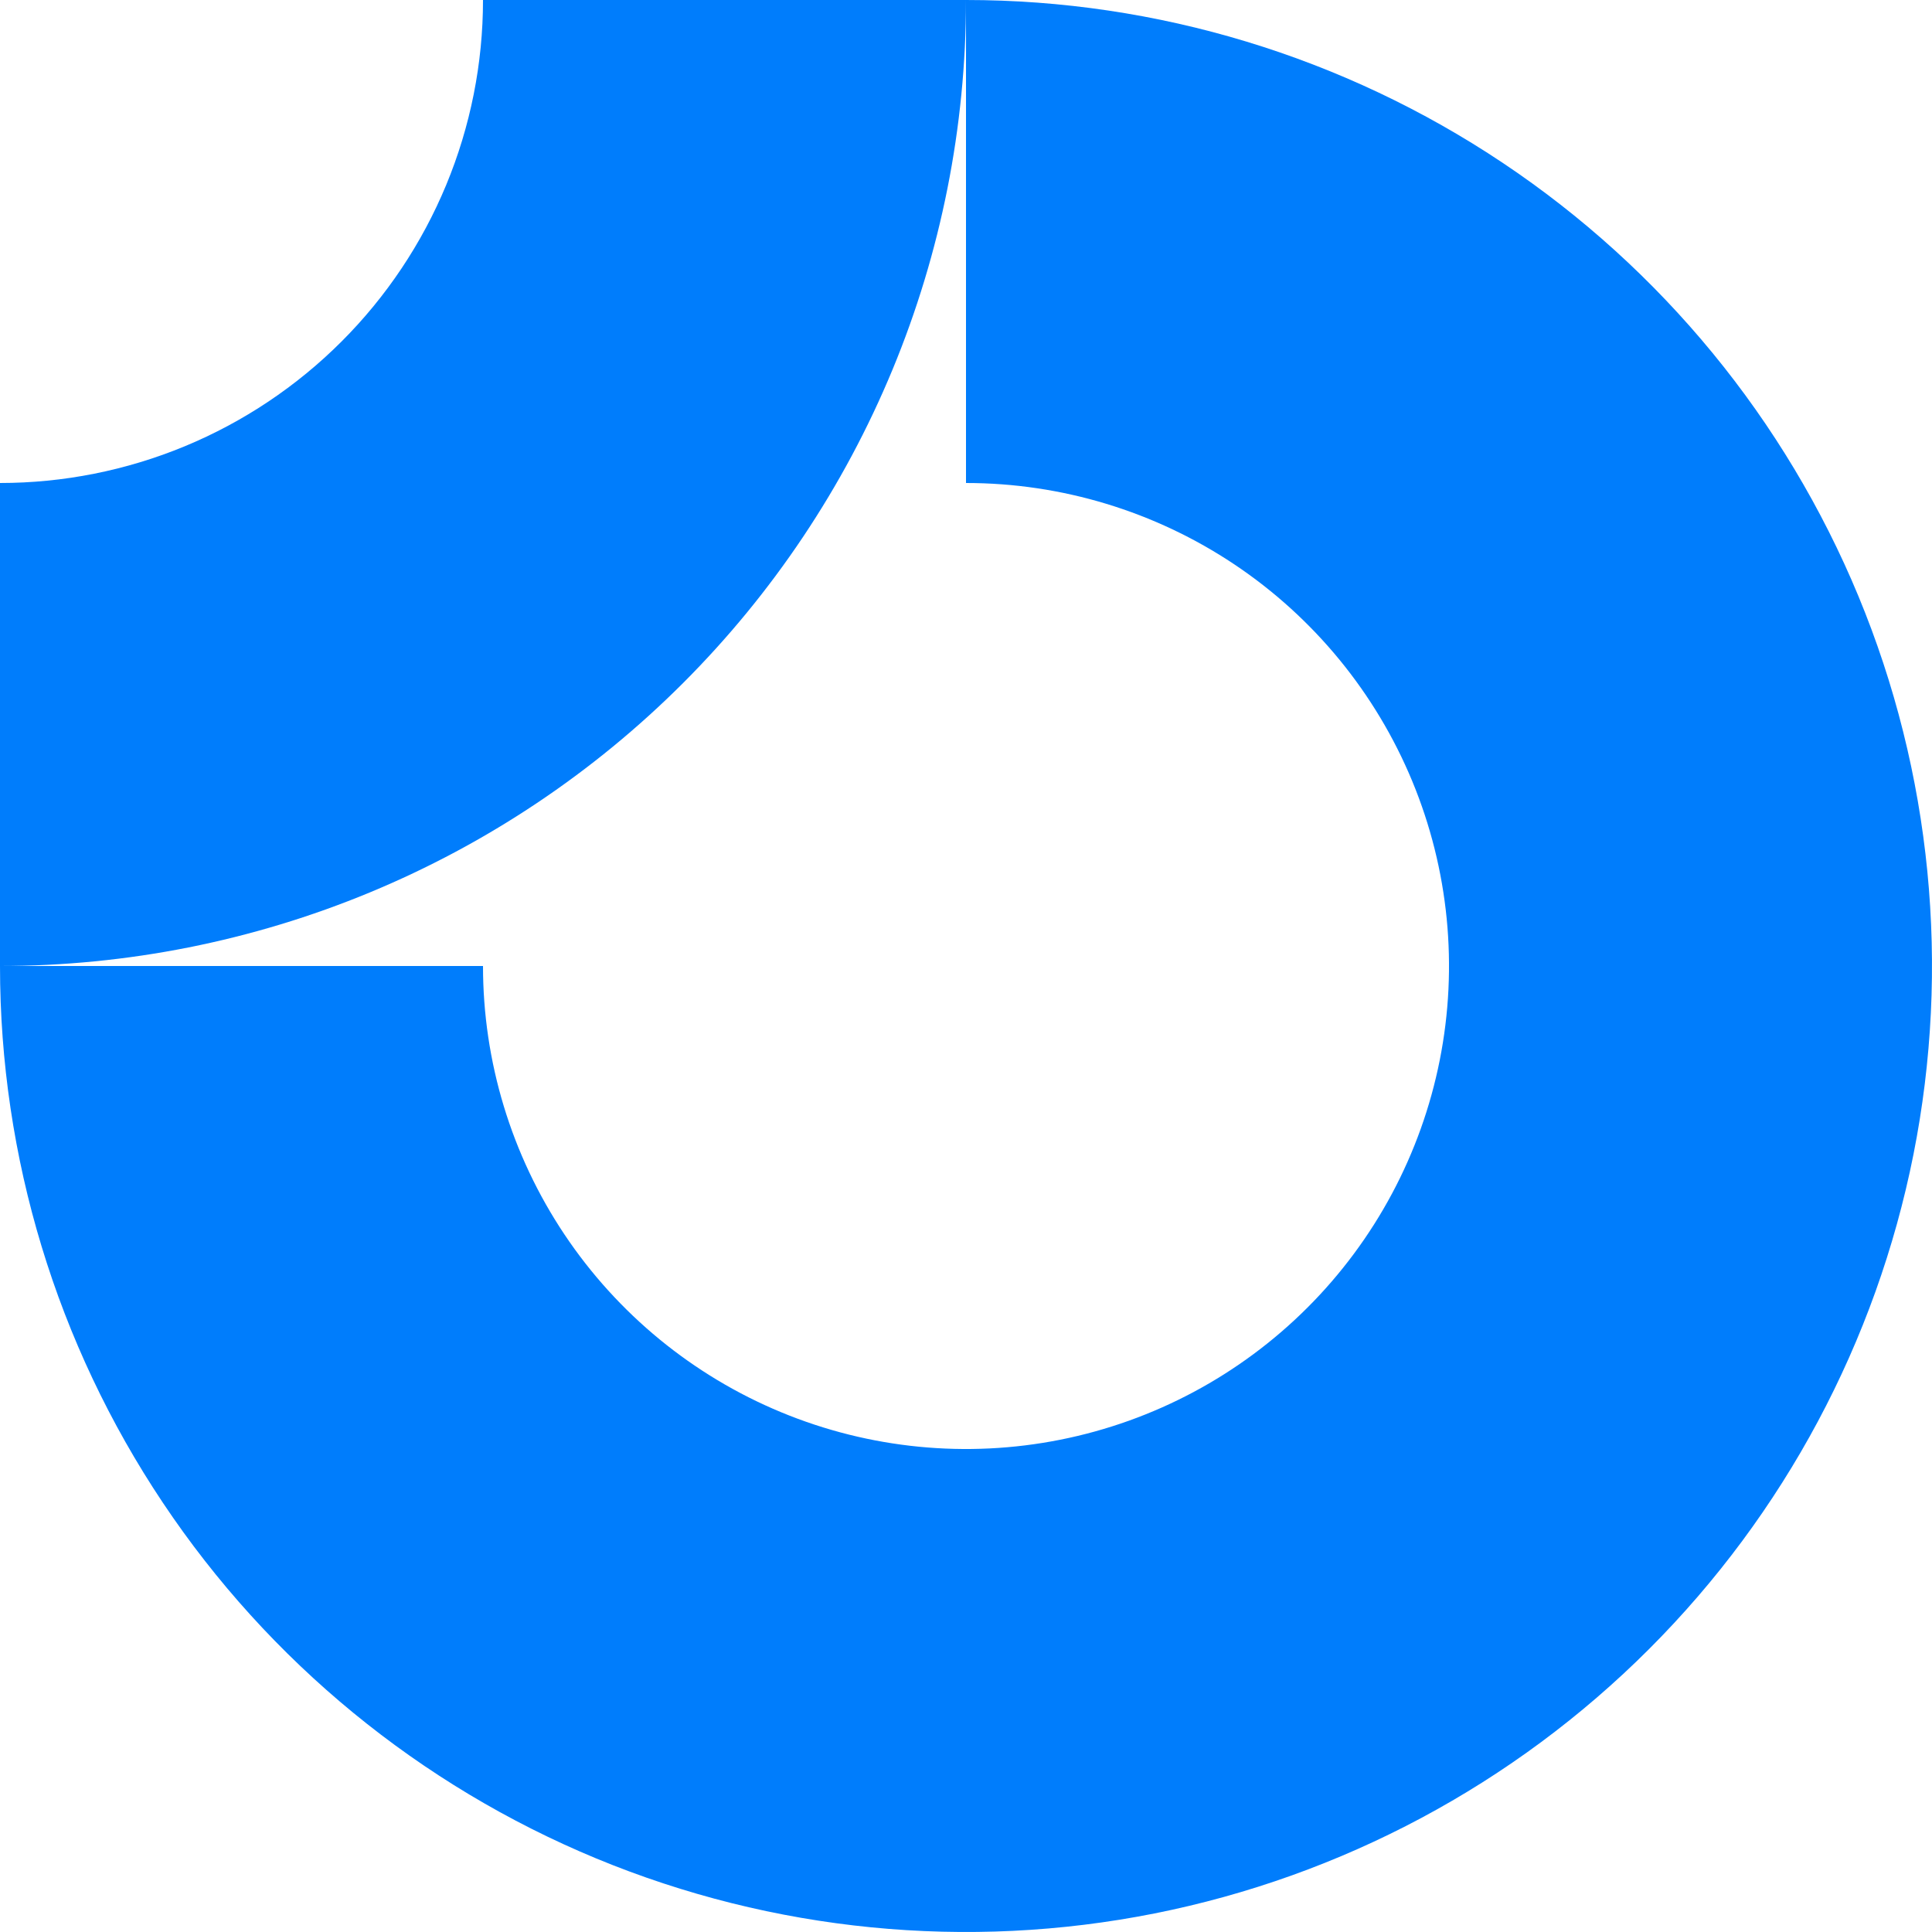
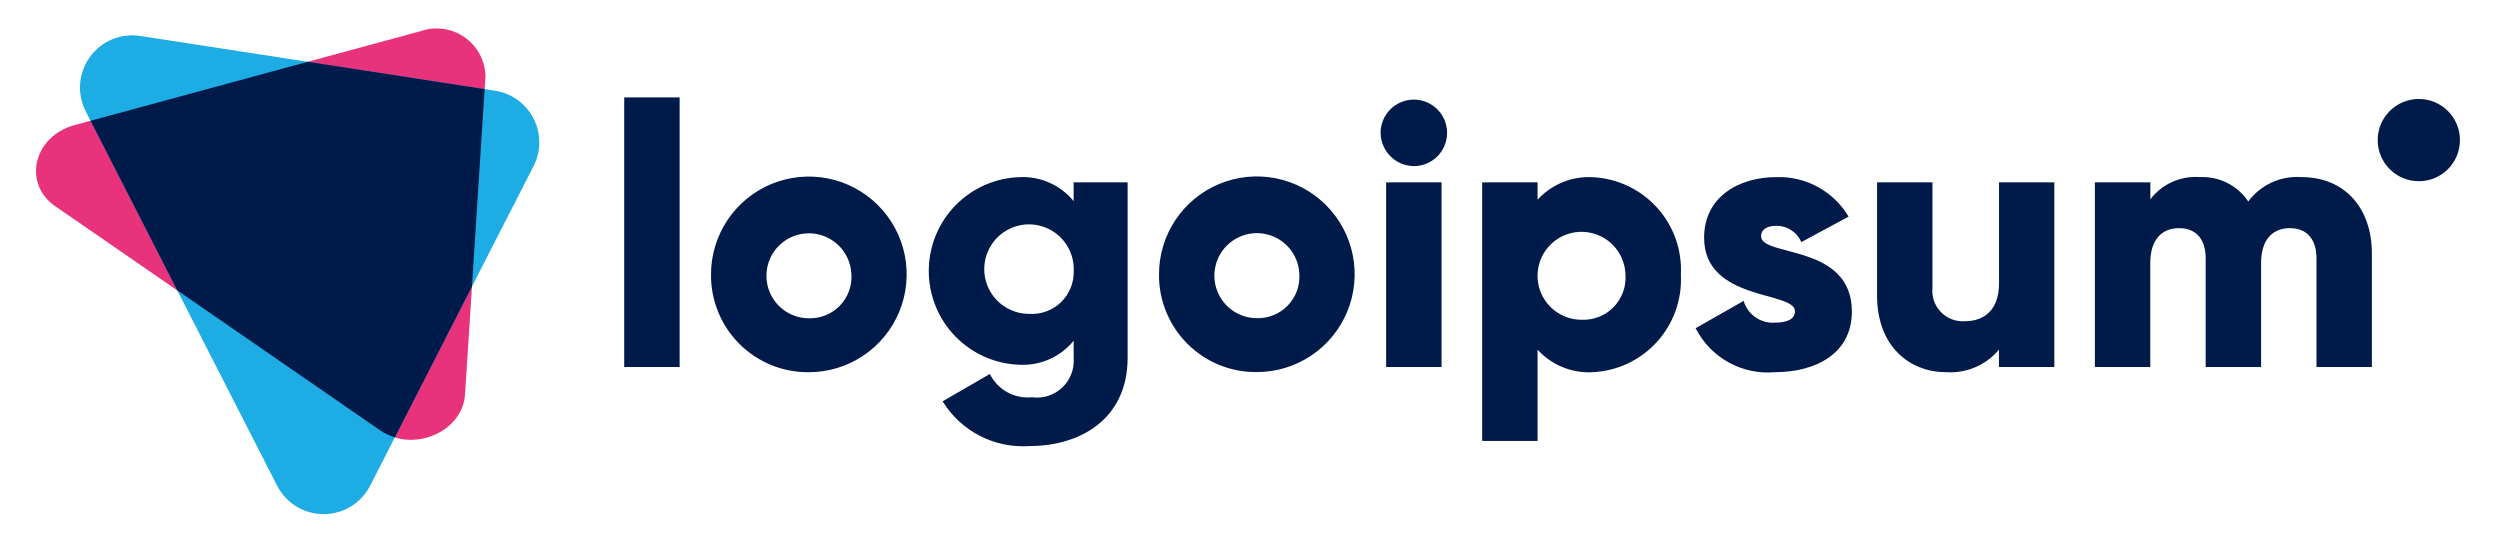
- <svg xmlns="http://www.w3.org/2000/svg" id="logo-86" width="40" height="40" viewBox="0 0 40 40" fill="none">
-   <path class="ccustom" fill-rule="evenodd" clip-rule="evenodd" d="M25.556 11.685C23.911 10.586 21.978 10 20 10V0C23.956 0 27.822 1.173 31.111 3.371C34.4 5.568 36.964 8.692 38.478 12.346C39.991 16.001 40.387 20.022 39.616 23.902C38.844 27.781 36.939 31.345 34.142 34.142C31.345 36.939 27.781 38.844 23.902 39.616C20.022 40.387 16.001 39.991 12.346 38.478C8.692 36.964 5.568 34.4 3.371 31.111C1.173 27.822 0 23.956 0 20H10C10 21.978 10.586 23.911 11.685 25.556C12.784 27.2 14.346 28.482 16.173 29.239C18 29.996 20.011 30.194 21.951 29.808C23.891 29.422 25.672 28.47 27.071 27.071C28.47 25.672 29.422 23.891 29.808 21.951C30.194 20.011 29.996 18 29.239 16.173C28.482 14.346 27.2 12.784 25.556 11.685Z" fill="#007DFC" />
-   <path class="ccustom" fill-rule="evenodd" clip-rule="evenodd" d="M10 5.16562e-07C10 1.313 9.741 2.614 9.239 3.827C8.736 5.04 8 6.142 7.071 7.071C6.142 8 5.04 8.736 3.827 9.239C2.614 9.741 1.313 10 5.4439e-06 10L5.00679e-06 20C2.626 20 5.227 19.483 7.654 18.478C10.08 17.473 12.285 15.999 14.142 14.142C15.999 12.285 17.473 10.08 18.478 7.654C19.483 5.227 20 2.626 20 -3.81469e-06L10 5.16562e-07Z" fill="#007DFC" />
+ <svg xmlns="http://www.w3.org/2000/svg" id="logo-12" width="138" height="30" viewBox="0 0 138 30" fill="none">
+   <path d="M20.99 23.759L3.05 11.384C1.232 10.13 1.85 7.519 4.117 6.905L23.184 1.73C23.588 1.584 24.021 1.537 24.447 1.592C24.872 1.647 25.279 1.803 25.633 2.047C25.986 2.29 26.276 2.615 26.48 2.993C26.683 3.371 26.792 3.793 26.8 4.222L25.67 21.771C25.536 23.854 22.808 25.013 20.99 23.759Z" class="ccompli2" fill="#E9327C" />
+   <path d="M15.3 26.814L4.731 6.145C4.489 5.672 4.383 5.142 4.424 4.612C4.464 4.083 4.651 3.575 4.962 3.145C5.273 2.714 5.696 2.378 6.186 2.173C6.676 1.969 7.213 1.903 7.738 1.984L27.325 5.007C27.776 5.077 28.204 5.252 28.574 5.52C28.944 5.787 29.245 6.138 29.452 6.544C29.66 6.951 29.768 7.4 29.768 7.857C29.768 8.313 29.66 8.763 29.452 9.169L20.429 26.815C20.187 27.287 19.819 27.682 19.367 27.958C18.914 28.234 18.394 28.38 17.864 28.38C17.334 28.38 16.814 28.234 16.362 27.958C15.909 27.681 15.542 27.286 15.3 26.814V26.814Z" class="ccompli1" fill="#1DACE3" />
+   <path d="M26.752 4.918L16.988 3.411L5 6.666L9.785 16.027L20.99 23.759C21.237 23.928 21.509 24.057 21.796 24.142L26.052 15.819L26.752 4.918Z" class="ccustom" fill="#001A49" />
+   <path d="M76.209 7.334C76.209 6.971 76.317 6.616 76.518 6.315C76.72 6.013 77.007 5.778 77.342 5.639C77.677 5.5 78.046 5.463 78.402 5.534C78.758 5.605 79.085 5.78 79.341 6.036C79.598 6.293 79.773 6.62 79.844 6.976C79.915 7.332 79.878 7.701 79.739 8.036C79.6 8.372 79.365 8.658 79.064 8.86C78.762 9.061 78.407 9.169 78.044 9.169C77.559 9.164 77.095 8.969 76.752 8.626C76.409 8.283 76.214 7.819 76.209 7.334V7.334ZM76.515 10.066H79.574V20.26H76.515V10.066Z" class="ccustom" fill="#001A49" />
+   <path d="M92.784 15.163C92.82 15.837 92.721 16.511 92.496 17.147C92.269 17.782 91.92 18.367 91.467 18.868C91.015 19.368 90.467 19.774 89.857 20.062C89.247 20.35 88.586 20.514 87.912 20.546C87.345 20.577 86.778 20.481 86.253 20.266C85.727 20.051 85.256 19.722 84.874 19.302V24.338H81.816V10.066H84.874V11.024C85.257 10.604 85.728 10.275 86.253 10.06C86.778 9.845 87.345 9.75 87.912 9.781C88.586 9.812 89.247 9.977 89.857 10.265C90.467 10.553 91.014 10.959 91.467 11.459C91.92 11.959 92.269 12.544 92.496 13.179C92.721 13.815 92.82 14.489 92.784 15.163ZM89.726 15.163C89.714 14.686 89.561 14.223 89.287 13.832C89.014 13.441 88.63 13.139 88.186 12.965C87.742 12.79 87.255 12.751 86.789 12.851C86.322 12.952 85.895 13.188 85.562 13.53C85.229 13.871 85.004 14.304 84.915 14.773C84.826 15.242 84.878 15.727 85.063 16.167C85.249 16.607 85.56 16.982 85.958 17.246C86.356 17.51 86.823 17.651 87.3 17.651C87.628 17.666 87.955 17.611 88.26 17.49C88.565 17.37 88.842 17.186 89.071 16.951C89.3 16.716 89.477 16.435 89.59 16.127C89.703 15.819 89.749 15.49 89.726 15.163V15.163Z" class="ccustom" fill="#001A49" />
+   <path d="M102.223 17.2C102.223 19.545 100.184 20.544 97.982 20.544C97.093 20.625 96.199 20.436 95.418 20.003C94.636 19.571 94.003 18.914 93.599 18.117L96.249 16.609C96.357 16.977 96.588 17.297 96.903 17.516C97.219 17.734 97.6 17.838 97.982 17.809C98.716 17.809 99.082 17.584 99.082 17.177C99.082 16.055 94.067 16.647 94.067 13.119C94.067 10.897 95.942 9.776 98.067 9.776C98.864 9.751 99.653 9.94 100.352 10.324C101.052 10.707 101.635 11.271 102.042 11.957L99.433 13.364C99.319 13.096 99.129 12.868 98.886 12.708C98.643 12.548 98.358 12.463 98.067 12.464C97.537 12.464 97.211 12.664 97.211 13.035C97.208 14.205 102.223 13.43 102.223 17.2Z" class="ccustom" fill="#001A49" />
+   <path d="M113.4 10.066V20.26H110.342V19.3C109.989 19.723 109.54 20.056 109.033 20.272C108.527 20.489 107.976 20.582 107.426 20.544C105.367 20.544 103.614 19.076 103.614 16.323V10.066H106.672V15.877C106.646 16.12 106.674 16.366 106.753 16.597C106.832 16.828 106.96 17.039 107.129 17.216C107.298 17.393 107.503 17.53 107.73 17.619C107.958 17.709 108.202 17.747 108.446 17.732C109.567 17.732 110.346 17.08 110.346 15.632V10.066H113.4Z" class="ccustom" fill="#001A49" />
+   <path d="M130.928 14V20.26H127.87V14.266C127.87 13.247 127.38 12.594 126.402 12.594C125.382 12.594 124.812 13.308 124.812 14.511V20.26H121.753V14.266C121.753 13.247 121.264 12.594 120.285 12.594C119.266 12.594 118.695 13.308 118.695 14.511V20.26H115.637V10.066H118.7V11C119.017 10.584 119.433 10.254 119.91 10.041C120.387 9.827 120.911 9.736 121.432 9.777C121.955 9.751 122.477 9.862 122.945 10.098C123.413 10.333 123.812 10.686 124.103 11.122C124.442 10.666 124.891 10.303 125.408 10.068C125.925 9.833 126.494 9.733 127.06 9.777C129.4 9.781 130.928 11.452 130.928 14Z" class="ccustom" fill="#001A49" />
+   <path d="M133.519 10.003C134.773 10.003 135.789 8.987 135.789 7.733C135.789 6.479 134.773 5.463 133.519 5.463C132.265 5.463 131.249 6.479 131.249 7.733C131.249 8.987 132.265 10.003 133.519 10.003Z" class="ccustom" fill="#001A49" />
+   <path d="M34.457 5.377H37.516V20.26H34.457V5.377ZM39.248 15.163C39.245 14.094 39.559 13.049 40.15 12.158C40.741 11.268 41.583 10.573 42.57 10.162C43.556 9.751 44.642 9.641 45.691 9.848C46.74 10.054 47.703 10.567 48.46 11.322C49.217 12.076 49.733 13.038 49.943 14.086C50.153 15.134 50.047 16.221 49.639 17.209C49.23 18.196 48.538 19.041 47.65 19.635C46.761 20.229 45.717 20.546 44.648 20.546C43.938 20.553 43.234 20.42 42.577 20.152C41.919 19.884 41.322 19.488 40.819 18.987C40.316 18.486 39.918 17.89 39.648 17.233C39.379 16.577 39.243 15.873 39.248 15.163V15.163ZM46.996 15.163C46.984 14.702 46.836 14.255 46.572 13.877C46.307 13.5 45.936 13.209 45.507 13.04C45.078 12.872 44.608 12.834 44.157 12.932C43.706 13.029 43.294 13.257 42.972 13.587C42.651 13.918 42.433 14.335 42.348 14.788C42.262 15.242 42.312 15.71 42.491 16.135C42.67 16.56 42.971 16.922 43.355 17.178C43.739 17.433 44.19 17.569 44.651 17.569C44.967 17.578 45.281 17.521 45.574 17.403C45.867 17.285 46.132 17.107 46.353 16.881C46.573 16.654 46.745 16.385 46.856 16.09C46.968 15.794 47.017 15.478 47 15.163H46.996ZM62.245 10.063V19.748C62.245 23.173 59.574 24.62 56.863 24.62C55.909 24.692 54.953 24.5 54.101 24.065C53.248 23.63 52.532 22.968 52.031 22.153L54.64 20.644C54.851 21.069 55.186 21.42 55.602 21.65C56.017 21.88 56.493 21.977 56.965 21.929C57.267 21.97 57.573 21.943 57.863 21.85C58.153 21.756 58.417 21.599 58.638 21.39C58.859 21.181 59.03 20.925 59.138 20.64C59.247 20.356 59.29 20.051 59.265 19.748V18.81C58.907 19.248 58.451 19.596 57.934 19.826C57.417 20.056 56.853 20.162 56.288 20.135C54.943 20.093 53.666 19.529 52.729 18.563C51.792 17.596 51.268 16.303 51.268 14.957C51.268 13.61 51.792 12.317 52.729 11.35C53.666 10.384 54.943 9.82 56.288 9.778C56.853 9.751 57.417 9.857 57.934 10.087C58.451 10.317 58.907 10.665 59.265 11.103V10.063H62.245ZM59.269 14.956C59.289 14.464 59.162 13.976 58.903 13.557C58.644 13.138 58.265 12.806 57.816 12.603C57.367 12.401 56.867 12.337 56.382 12.421C55.896 12.505 55.447 12.732 55.091 13.073C54.735 13.414 54.49 13.854 54.386 14.335C54.283 14.817 54.325 15.319 54.509 15.776C54.693 16.233 55.009 16.625 55.418 16.901C55.826 17.177 56.307 17.325 56.8 17.325C57.121 17.348 57.444 17.303 57.747 17.193C58.05 17.084 58.326 16.912 58.559 16.689C58.791 16.466 58.975 16.197 59.097 15.899C59.219 15.601 59.278 15.281 59.269 14.959V14.956ZM63.977 15.156C63.974 14.087 64.287 13.041 64.879 12.151C65.47 11.261 66.312 10.566 67.299 10.155C68.285 9.744 69.371 9.634 70.42 9.841C71.469 10.047 72.432 10.56 73.189 11.315C73.946 12.069 74.462 13.031 74.672 14.079C74.882 15.127 74.776 16.214 74.368 17.201C73.959 18.189 73.267 19.034 72.379 19.628C71.49 20.222 70.446 20.539 69.377 20.539C68.668 20.547 67.964 20.413 67.307 20.146C66.65 19.878 66.053 19.483 65.55 18.983C65.048 18.482 64.65 17.887 64.38 17.231C64.109 16.575 63.973 15.872 63.977 15.163V15.156ZM71.725 15.156C71.713 14.695 71.566 14.247 71.301 13.869C71.036 13.491 70.665 13.2 70.236 13.032C69.806 12.863 69.336 12.825 68.885 12.923C68.434 13.02 68.022 13.248 67.7 13.579C67.378 13.909 67.16 14.327 67.075 14.78C66.989 15.234 67.039 15.703 67.218 16.128C67.398 16.553 67.698 16.916 68.083 17.171C68.467 17.426 68.919 17.562 69.38 17.562C69.695 17.57 70.008 17.514 70.3 17.395C70.592 17.277 70.856 17.1 71.076 16.874C71.296 16.649 71.468 16.381 71.579 16.086C71.691 15.792 71.741 15.477 71.725 15.163V15.156Z" class="ccustom" fill="#001A49" />
</svg>
